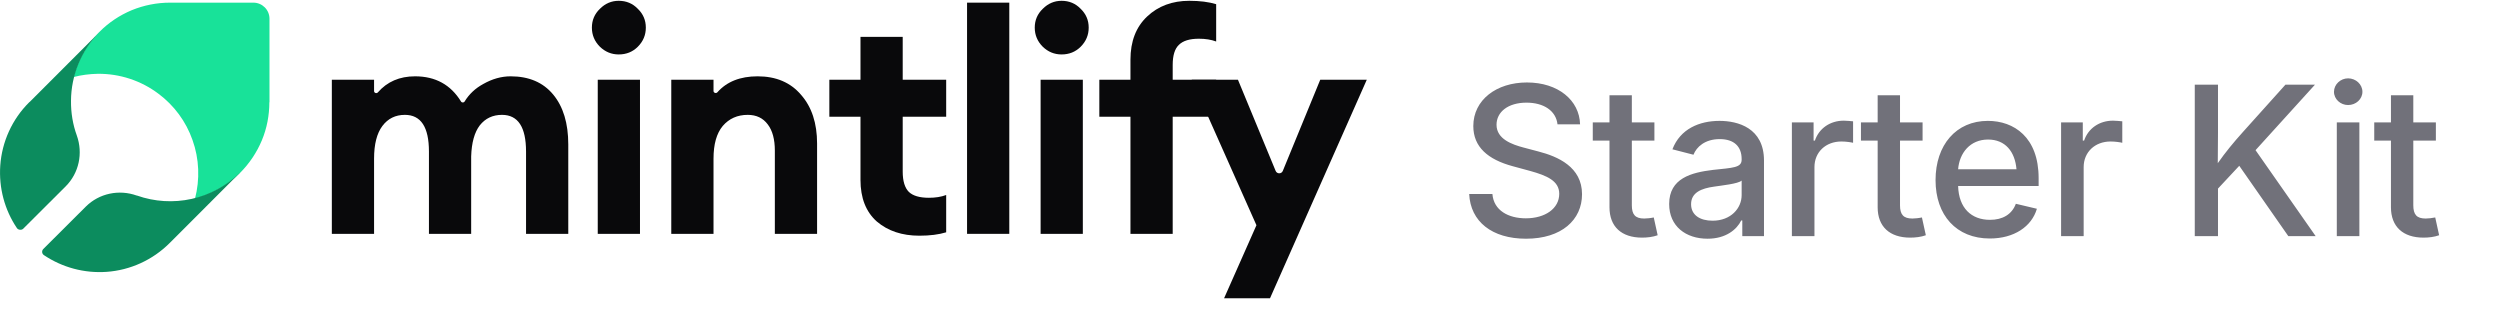
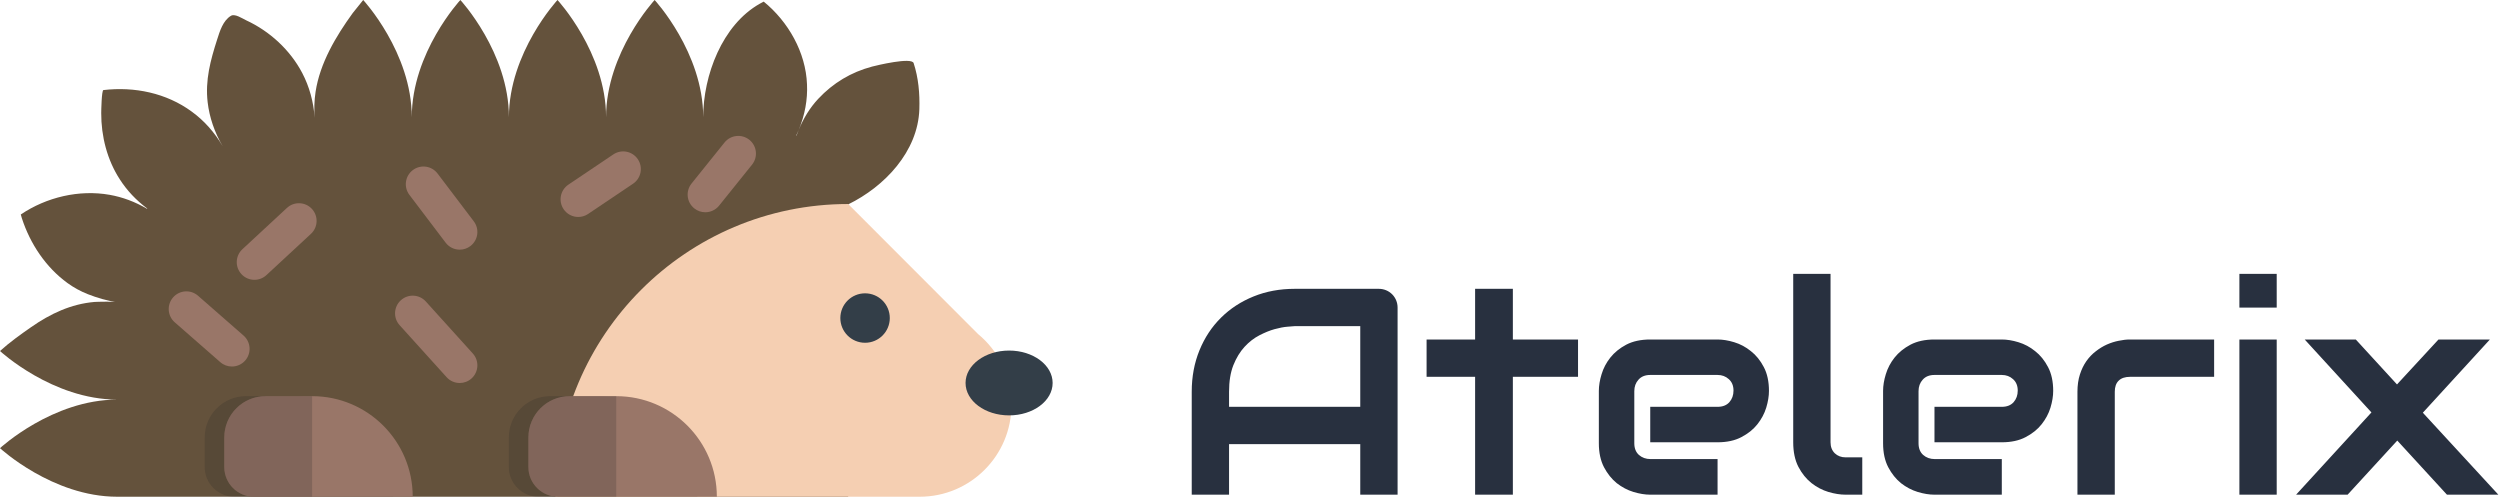
- <svg xmlns="http://www.w3.org/2000/svg" width="180" height="23" viewBox="0 0 180 23" fill="none">
-   <path d="M91.44 21.476H88.133L90.464 16.216L85.802 5.74H89.132L91.847 12.307C91.943 12.536 92.268 12.536 92.362 12.306L95.058 5.74H98.409L91.44 21.476Z" fill="#09090B" />
-   <path d="M81.393 16.837V8.403H79.152V5.74H81.393V4.297C81.393 2.98 81.792 1.944 82.592 1.19C83.391 0.435 84.404 0.058 85.633 0.058C86.387 0.058 87.031 0.139 87.564 0.302V2.988C87.208 2.854 86.794 2.788 86.32 2.788C85.655 2.788 85.174 2.936 84.878 3.232C84.582 3.513 84.434 3.994 84.434 4.674V5.74H87.564V8.403H84.434V16.837H81.393Z" fill="#09090B" />
-   <path d="M76.433 3.92C75.915 3.92 75.463 3.735 75.079 3.365C74.694 2.98 74.502 2.521 74.502 1.989C74.502 1.456 74.694 1.005 75.079 0.635C75.463 0.25 75.915 0.058 76.433 0.058C76.98 0.058 77.438 0.25 77.809 0.635C78.193 1.005 78.386 1.456 78.386 1.989C78.386 2.521 78.193 2.98 77.809 3.365C77.438 3.735 76.98 3.92 76.433 3.92ZM74.924 16.837V5.74H77.964V16.837H74.924Z" fill="#09090B" />
-   <path d="M69.628 16.837V0.191H72.669V16.837H69.628Z" fill="#09090B" />
-   <path d="M66.194 16.97C64.951 16.97 63.93 16.63 63.131 15.949C62.347 15.254 61.955 14.255 61.955 12.953V8.403H59.713V5.74H61.955V2.655H64.995V5.74H68.125V8.403H64.995V12.354C64.995 13.034 65.143 13.523 65.439 13.819C65.735 14.1 66.216 14.24 66.882 14.24C67.355 14.24 67.769 14.174 68.125 14.04V16.726C67.592 16.889 66.948 16.97 66.194 16.97Z" fill="#09090B" />
-   <path d="M48.332 16.837V5.74H51.373V6.551C51.373 6.688 51.559 6.748 51.65 6.646C52.328 5.879 53.293 5.495 54.546 5.495C55.878 5.495 56.921 5.939 57.676 6.827C58.445 7.7 58.83 8.869 58.83 10.334V16.837H55.789V10.844C55.789 10.03 55.619 9.402 55.279 8.958C54.939 8.499 54.458 8.27 53.836 8.27C53.096 8.27 52.497 8.536 52.038 9.069C51.594 9.601 51.373 10.386 51.373 11.421V16.837H48.332Z" fill="#09090B" />
-   <path d="M44.547 3.92C44.029 3.92 43.578 3.735 43.193 3.365C42.809 2.98 42.616 2.521 42.616 1.989C42.616 1.456 42.809 1.005 43.193 0.635C43.578 0.25 44.029 0.058 44.547 0.058C45.095 0.058 45.553 0.25 45.923 0.635C46.308 1.005 46.5 1.456 46.5 1.989C46.5 2.521 46.308 2.98 45.923 3.365C45.553 3.735 45.095 3.92 44.547 3.92ZM43.038 16.837V5.74H46.079V16.837H43.038Z" fill="#09090B" />
-   <path d="M37.875 16.837V10.911C37.875 9.15 37.298 8.27 36.144 8.27C35.478 8.27 34.945 8.521 34.546 9.024C34.161 9.527 33.954 10.275 33.924 11.266V16.837H30.884V10.911C30.884 9.15 30.306 8.27 29.152 8.27C28.472 8.27 27.932 8.536 27.532 9.069C27.133 9.601 26.933 10.386 26.933 11.421V16.837H23.892V5.74H26.933V6.559C26.933 6.695 27.116 6.755 27.206 6.652C27.878 5.881 28.771 5.495 29.885 5.495C31.349 5.495 32.452 6.1 33.193 7.309C33.252 7.404 33.395 7.403 33.454 7.307C33.774 6.78 34.219 6.361 34.79 6.05C35.441 5.68 36.099 5.495 36.765 5.495C38.082 5.495 39.103 5.932 39.828 6.805C40.553 7.678 40.916 8.876 40.916 10.4V16.837H37.875Z" fill="#09090B" />
-   <path d="M19.403 7.362V1.35C19.403 0.705 18.879 0.191 18.244 0.191H12.235C11.291 0.191 10.357 0.378 9.487 0.733C8.618 1.098 7.824 1.621 7.16 2.295L7.114 2.341C6.235 3.23 5.609 4.333 5.291 5.548C5.861 5.399 6.45 5.324 7.039 5.314C8.609 5.296 10.151 5.801 11.403 6.745C12.534 7.586 13.394 8.746 13.861 10.083C14.347 11.438 14.403 12.916 14.039 14.309C15.244 13.991 16.356 13.364 17.244 12.486L17.291 12.439C17.954 11.775 18.487 10.98 18.851 10.111C19.216 9.241 19.393 8.306 19.393 7.362H19.403Z" fill="#18E299" />
-   <path d="M5.112 7.26C5.121 5.416 5.857 3.646 7.151 2.324L2.151 7.326C2.133 7.344 2.114 7.354 2.095 7.372C0.876 8.583 0.14 10.204 0.019 11.918C-0.092 13.52 0.327 15.103 1.22 16.426C1.306 16.552 1.537 16.593 1.667 16.472L4.73 13.417C5.689 12.458 5.987 11.033 5.531 9.757C5.242 8.965 5.103 8.117 5.112 7.26Z" fill="#0C8C5E" />
-   <path d="M17.262 12.44C16.303 13.38 15.102 14.032 13.799 14.321C12.486 14.61 11.127 14.526 9.861 14.079C9.861 14.079 9.851 14.079 9.842 14.079C8.567 13.622 7.142 13.921 6.183 14.871L3.12 17.926C2.99 18.056 3.009 18.27 3.167 18.373C4.489 19.258 6.072 19.686 7.673 19.574C9.386 19.453 10.997 18.717 12.216 17.497L12.263 17.451L17.262 12.449V12.44Z" fill="#0C8C5E" />
-   <text x="105" y="17" font-family="Inter, ui-sans-serif, system-ui, -apple-system, sans-serif" font-size="15" font-weight="500" fill="#71717A" letter-spacing="-0.01em">Starter Kit</text>
+ <svg xmlns="http://www.w3.org/2000/svg" width="1216" height="242" viewBox="0 0 1216 242" fill="none">
+   <path d="M57.016 241.611C25.527 241.611 0 217.986 0 217.986C0 217.986 25.527 194.363 57.016 194.363C25.527 194.363 0 170.736 0 170.736C4.672 166.508 9.996 162.696 15.184 159.083C24.471 152.616 34.544 147.841 45.951 146.869C46.844 146.792 57.015 146.528 57.015 147.059V147.018C52.235 146.341 47.186 144.842 42.7 143.079C39.237 141.716 35.856 139.871 32.847 137.687C22.255 130.001 14.676 118.56 10.649 106.199C10.257 104.997 10.111 104.325 10.111 104.325C22.588 95.91 38.473 92.135 53.344 94.763C59.607 95.872 65.737 98.152 71.504 101.555L71.633 101.433C66.232 97.42 61.741 92.642 58.318 87.31C52.116 77.791 49.187 66.265 49.237 54.96C49.242 53.948 49.41 43.911 50.299 43.809C65.356 42.046 80.918 45.217 93.274 54.295C99.187 58.573 104.354 64.328 108.305 71.121C108.37 71.229 108.424 71.341 108.487 71.448C108.444 71.327 108.37 71.229 108.305 71.121C104.322 64.342 101.862 57.063 101.004 49.753C99.742 39.064 102.369 29.329 105.607 19.255C106.908 15.205 108.439 10.016 112.335 7.683C114.263 6.529 117.843 8.981 119.736 9.877C131.201 15.166 141.164 24.334 147.026 35.54C150.436 42.058 152.512 49.465 153.048 57.304C153.054 57.374 153.054 57.436 153.059 57.503C153.062 57.436 153.054 57.374 153.048 57.304C152.744 53.123 152.866 48.795 153.495 44.651C155.612 30.699 163.402 17.607 171.565 6.36C171.822 6.007 176.654 -0.013 176.666 0.001C176.668 0.002 200.29 25.529 200.29 57.014C200.29 57.18 200.281 57.339 200.279 57.503C200.302 57.339 200.29 57.18 200.29 57.014C200.29 25.529 223.916 0.001 223.916 0.001C223.916 0.001 247.54 25.528 247.54 57.014C247.54 57.18 247.531 57.339 247.529 57.503C247.55 57.339 247.54 57.18 247.54 57.014C247.54 25.529 271.166 0.001 271.166 0.001C271.166 0.001 294.789 25.528 294.789 57.014C294.789 57.18 294.78 57.339 294.78 57.503C294.8 57.339 294.789 57.18 294.789 57.014C294.789 25.529 318.416 0.001 318.416 0.001C318.416 0.001 342.039 25.528 342.039 57.014C342.039 57.18 342.029 57.339 342.027 57.503C342.05 57.339 342.039 57.18 342.039 57.014C342.039 36.797 351.221 12.081 369.668 1.748C370.807 1.109 371.469 0.785 371.469 0.785C383.42 10.515 391.937 25.46 392.526 41.015C392.878 48.426 391.493 55.93 388.488 63.202C388.103 64.13 387.7 65.047 387.279 65.947L387.413 65.996C387.749 65.063 388.104 64.134 388.488 63.202C390.753 57.642 393.894 52.442 397.999 48.061C405.237 40.335 413.964 35.1 424.202 32.38C426.502 31.77 443.372 27.728 444.39 30.68C446.74 37.841 447.415 45.577 447.174 53.081C446.509 73.735 430.221 90.786 412.551 99.415V241.612H57.016V241.611Z" fill="#64523C" />
+   <path d="M123.752 136.103C121.442 136.103 119.142 135.179 117.448 133.353C114.222 129.872 114.428 124.437 117.908 121.21L139.563 101.139C143.044 97.915 148.48 98.121 151.705 101.6C154.93 105.08 154.724 110.516 151.244 113.743L129.589 133.813C127.936 135.346 125.841 136.103 123.752 136.103Z" fill="#997668" />
+   <path d="M223.607 186.294C221.262 186.294 218.925 185.339 217.23 183.462L194.373 158.167C191.192 154.646 191.467 149.213 194.989 146.032C198.509 142.849 203.942 143.125 207.123 146.646L229.98 171.941C233.161 175.461 232.886 180.895 229.365 184.076C227.721 185.562 225.66 186.294 223.607 186.294Z" fill="#997668" />
+   <path d="M281.265 105.534C278.502 105.534 275.788 104.203 274.13 101.737C271.48 97.799 272.526 92.461 276.461 89.813L298.318 75.111C302.254 72.46 307.595 73.507 310.241 77.444C312.891 81.382 311.845 86.72 307.91 89.368L286.053 104.07C284.583 105.06 282.914 105.534 281.265 105.534Z" fill="#997668" />
+   <path d="M223.61 121.437C221.013 121.437 218.447 120.265 216.758 118.034L199.132 94.779C196.266 90.998 197.008 85.609 200.79 82.742C204.569 79.877 209.96 80.617 212.826 84.399L230.452 107.654C233.318 111.436 232.577 116.825 228.794 119.692C227.242 120.868 225.418 121.437 223.61 121.437Z" fill="#997668" />
+   <path d="M343.058 103.242C341.168 103.242 339.268 102.622 337.68 101.347C333.981 98.373 333.395 92.966 336.366 89.267L352.404 69.316C355.378 65.619 360.785 65.031 364.484 68.003C368.183 70.977 368.77 76.384 365.798 80.083L349.76 100.034C348.063 102.144 345.572 103.242 343.058 103.242Z" fill="#997668" />
+   <path d="M112.802 178.275C110.795 178.275 108.779 177.576 107.149 176.151L85.002 156.778C81.43 153.653 81.068 148.226 84.192 144.655C87.317 141.082 92.743 140.719 96.316 143.844L118.463 163.216C122.034 166.341 122.396 171.769 119.273 175.34C117.574 177.282 115.194 178.275 112.802 178.275Z" fill="#997668" />
+   <path d="M475.727 162.479L412.555 99.232C333.918 99.232 270.174 162.977 270.174 241.611H447.314C471.983 241.611 491.979 221.613 491.979 196.945C491.979 183.067 485.654 170.671 475.727 162.479Z" fill="#F5CFB2" />
+   <path d="M420.769 166.724C427.41 166.724 432.795 161.34 432.795 154.698C432.795 148.056 427.41 142.672 420.769 142.672C414.127 142.672 408.742 148.056 408.742 154.698C408.742 161.34 414.127 166.724 420.769 166.724Z" fill="#333E48" />
+   <path d="M490.823 202.045C502.519 202.045 512 194.986 512 186.279C512 177.571 502.519 170.512 490.823 170.512C479.127 170.512 469.646 177.571 469.646 186.279C469.646 194.986 479.127 202.045 490.823 202.045Z" fill="#333E48" />
+   <path opacity="0.2" d="M290.242 192.692C290.068 192.692 267.586 192.692 267.586 192.692C256.494 192.692 247.5 201.684 247.5 212.777V227.193C247.5 235.127 253.988 241.611 261.918 241.611H339.163C339.163 214.593 317.259 192.692 290.242 192.692Z" fill="#222222" />
+   <path d="M299.751 192.692C299.579 192.692 277.096 192.692 277.096 192.692C266.004 192.692 257.01 201.684 257.01 212.777V227.193C257.01 235.127 263.499 241.611 271.427 241.611H348.675C348.675 214.593 326.771 192.692 299.751 192.692Z" fill="#997668" />
+   <path opacity="0.2" d="M277.094 192.692C266.003 192.692 257.009 201.684 257.009 212.777V227.193C257.009 235.127 263.498 241.611 271.426 241.611H299.75V192.692C299.578 192.692 277.094 192.692 277.094 192.692Z" fill="#222222" />
+   <path opacity="0.2" d="M142.316 192.692C142.14 192.692 119.659 192.692 119.659 192.692C108.566 192.692 99.573 201.684 99.573 212.777V227.193C99.573 235.127 106.062 241.611 113.991 241.611H191.237C191.237 214.593 169.332 192.692 142.316 192.692Z" fill="#222222" />
+   <path d="M151.825 192.692C151.651 192.692 129.169 192.692 129.169 192.692C118.077 192.692 109.084 201.684 109.084 212.777V227.193C109.084 235.127 115.571 241.611 123.502 241.611H200.748C200.747 214.593 178.843 192.692 151.825 192.692Z" fill="#997668" />
+   <path opacity="0.2" d="M129.169 192.692C118.077 192.692 109.084 201.684 109.084 212.777V227.193C109.084 235.127 115.571 241.611 123.502 241.611H151.826V192.692C151.651 192.692 129.169 192.692 129.169 192.692Z" fill="#222222" />
+   <path d="M679.786 240.612H661.632V216.034H597.812V240.612H579.658V190.548C579.658 183.24 580.915 176.513 583.429 170.369C585.942 164.224 589.434 158.941 593.902 154.518C598.371 150.096 603.654 146.652 609.752 144.185C615.85 141.717 622.507 140.484 629.722 140.484H670.639C671.896 140.484 673.083 140.717 674.2 141.182C675.317 141.648 676.295 142.299 677.133 143.137C677.971 143.975 678.622 144.953 679.088 146.07C679.553 147.187 679.786 148.374 679.786 149.631V240.612ZM597.812 197.879H661.632V158.638H629.722C629.164 158.638 627.977 158.731 626.161 158.917C624.392 159.057 622.321 159.453 619.947 160.104C617.619 160.756 615.152 161.757 612.545 163.107C609.939 164.457 607.541 166.319 605.354 168.693C603.166 171.067 601.35 174.046 599.907 177.63C598.511 181.168 597.812 185.474 597.812 190.548V197.879ZM767.555 183.286H735.855V240.612H717.491V183.286H693.891V165.132H717.491V140.484H735.855V165.132H767.555V183.286ZM860.421 190.129C860.421 192.643 859.979 195.366 859.095 198.298C858.21 201.184 856.767 203.884 854.766 206.398C852.811 208.865 850.227 210.936 847.015 212.612C843.85 214.288 839.986 215.126 835.424 215.126H802.677V197.879H835.424C837.891 197.879 839.8 197.135 841.15 195.645C842.5 194.109 843.175 192.224 843.175 189.989C843.175 187.615 842.407 185.753 840.871 184.403C839.381 183.053 837.566 182.378 835.424 182.378H802.677C800.21 182.378 798.301 183.146 796.951 184.683C795.601 186.172 794.926 188.034 794.926 190.268V215.615C794.926 218.035 795.671 219.921 797.161 221.27C798.697 222.62 800.582 223.295 802.816 223.295H835.424V240.612H802.677C800.163 240.612 797.44 240.17 794.507 239.285C791.621 238.401 788.921 236.981 786.408 235.026C783.941 233.024 781.869 230.441 780.193 227.275C778.518 224.063 777.68 220.177 777.68 215.615V190.129C777.68 187.615 778.122 184.915 779.006 182.029C779.891 179.097 781.311 176.397 783.266 173.93C785.267 171.416 787.851 169.321 791.016 167.645C794.228 165.97 798.115 165.132 802.677 165.132H835.424C837.938 165.132 840.638 165.574 843.524 166.458C846.457 167.343 849.156 168.786 851.624 170.788C854.137 172.743 856.232 175.326 857.908 178.538C859.583 181.703 860.421 185.567 860.421 190.129ZM905.807 240.612H897.708C895.101 240.612 892.308 240.17 889.329 239.285C886.396 238.401 883.65 236.958 881.089 234.956C878.529 232.908 876.411 230.278 874.735 227.066C873.06 223.807 872.222 219.827 872.222 215.126V133.222H890.376V215.126C890.376 217.36 891.074 219.152 892.471 220.502C893.867 221.806 895.613 222.457 897.708 222.457H905.807V240.612ZM998.673 190.129C998.673 192.643 998.231 195.366 997.347 198.298C996.462 201.184 995.019 203.884 993.018 206.398C991.062 208.865 988.479 210.936 985.267 212.612C982.102 214.288 978.238 215.126 973.676 215.126H940.929V197.879H973.676C976.143 197.879 978.052 197.135 979.402 195.645C980.752 194.109 981.427 192.224 981.427 189.989C981.427 187.615 980.659 185.753 979.123 184.403C977.633 183.053 975.818 182.378 973.676 182.378H940.929C938.462 182.378 936.553 183.146 935.203 184.683C933.853 186.172 933.178 188.034 933.178 190.268V215.615C933.178 218.035 933.923 219.921 935.413 221.27C936.949 222.62 938.834 223.295 941.068 223.295H973.676V240.612H940.929C938.415 240.612 935.692 240.17 932.759 239.285C929.873 238.401 927.173 236.981 924.66 235.026C922.193 233.024 920.121 230.441 918.445 227.275C916.77 224.063 915.932 220.177 915.932 215.615V190.129C915.932 187.615 916.374 184.915 917.258 182.029C918.143 179.097 919.562 176.397 921.518 173.93C923.519 171.416 926.103 169.321 929.268 167.645C932.48 165.97 936.367 165.132 940.929 165.132H973.676C976.19 165.132 978.89 165.574 981.776 166.458C984.708 167.343 987.408 168.786 989.875 170.788C992.389 172.743 994.484 175.326 996.16 178.538C997.835 181.703 998.673 185.567 998.673 190.129ZM1076.95 183.286H1036.1C1033.63 183.286 1031.77 183.914 1030.51 185.171C1029.26 186.382 1028.63 188.174 1028.63 190.548V240.612H1010.47V190.548C1010.47 187.429 1010.87 184.636 1011.66 182.169C1012.45 179.702 1013.5 177.537 1014.8 175.675C1016.15 173.767 1017.69 172.161 1019.41 170.857C1021.13 169.507 1022.93 168.414 1024.79 167.576C1026.7 166.738 1028.6 166.133 1030.51 165.76C1032.47 165.341 1034.28 165.132 1035.96 165.132H1076.95V183.286ZM1107.39 149.631H1089.24V133.222H1107.39V149.631ZM1107.39 240.612H1089.24V165.132H1107.39V240.612ZM1211.08 165.132L1178.47 200.742L1215.2 240.612H1190.2L1166.04 214.288L1141.88 240.612H1116.82L1153.47 200.602L1121.01 165.132H1145.86L1165.9 186.987L1186.08 165.132H1211.08Z" fill="#28303F" />
</svg>
